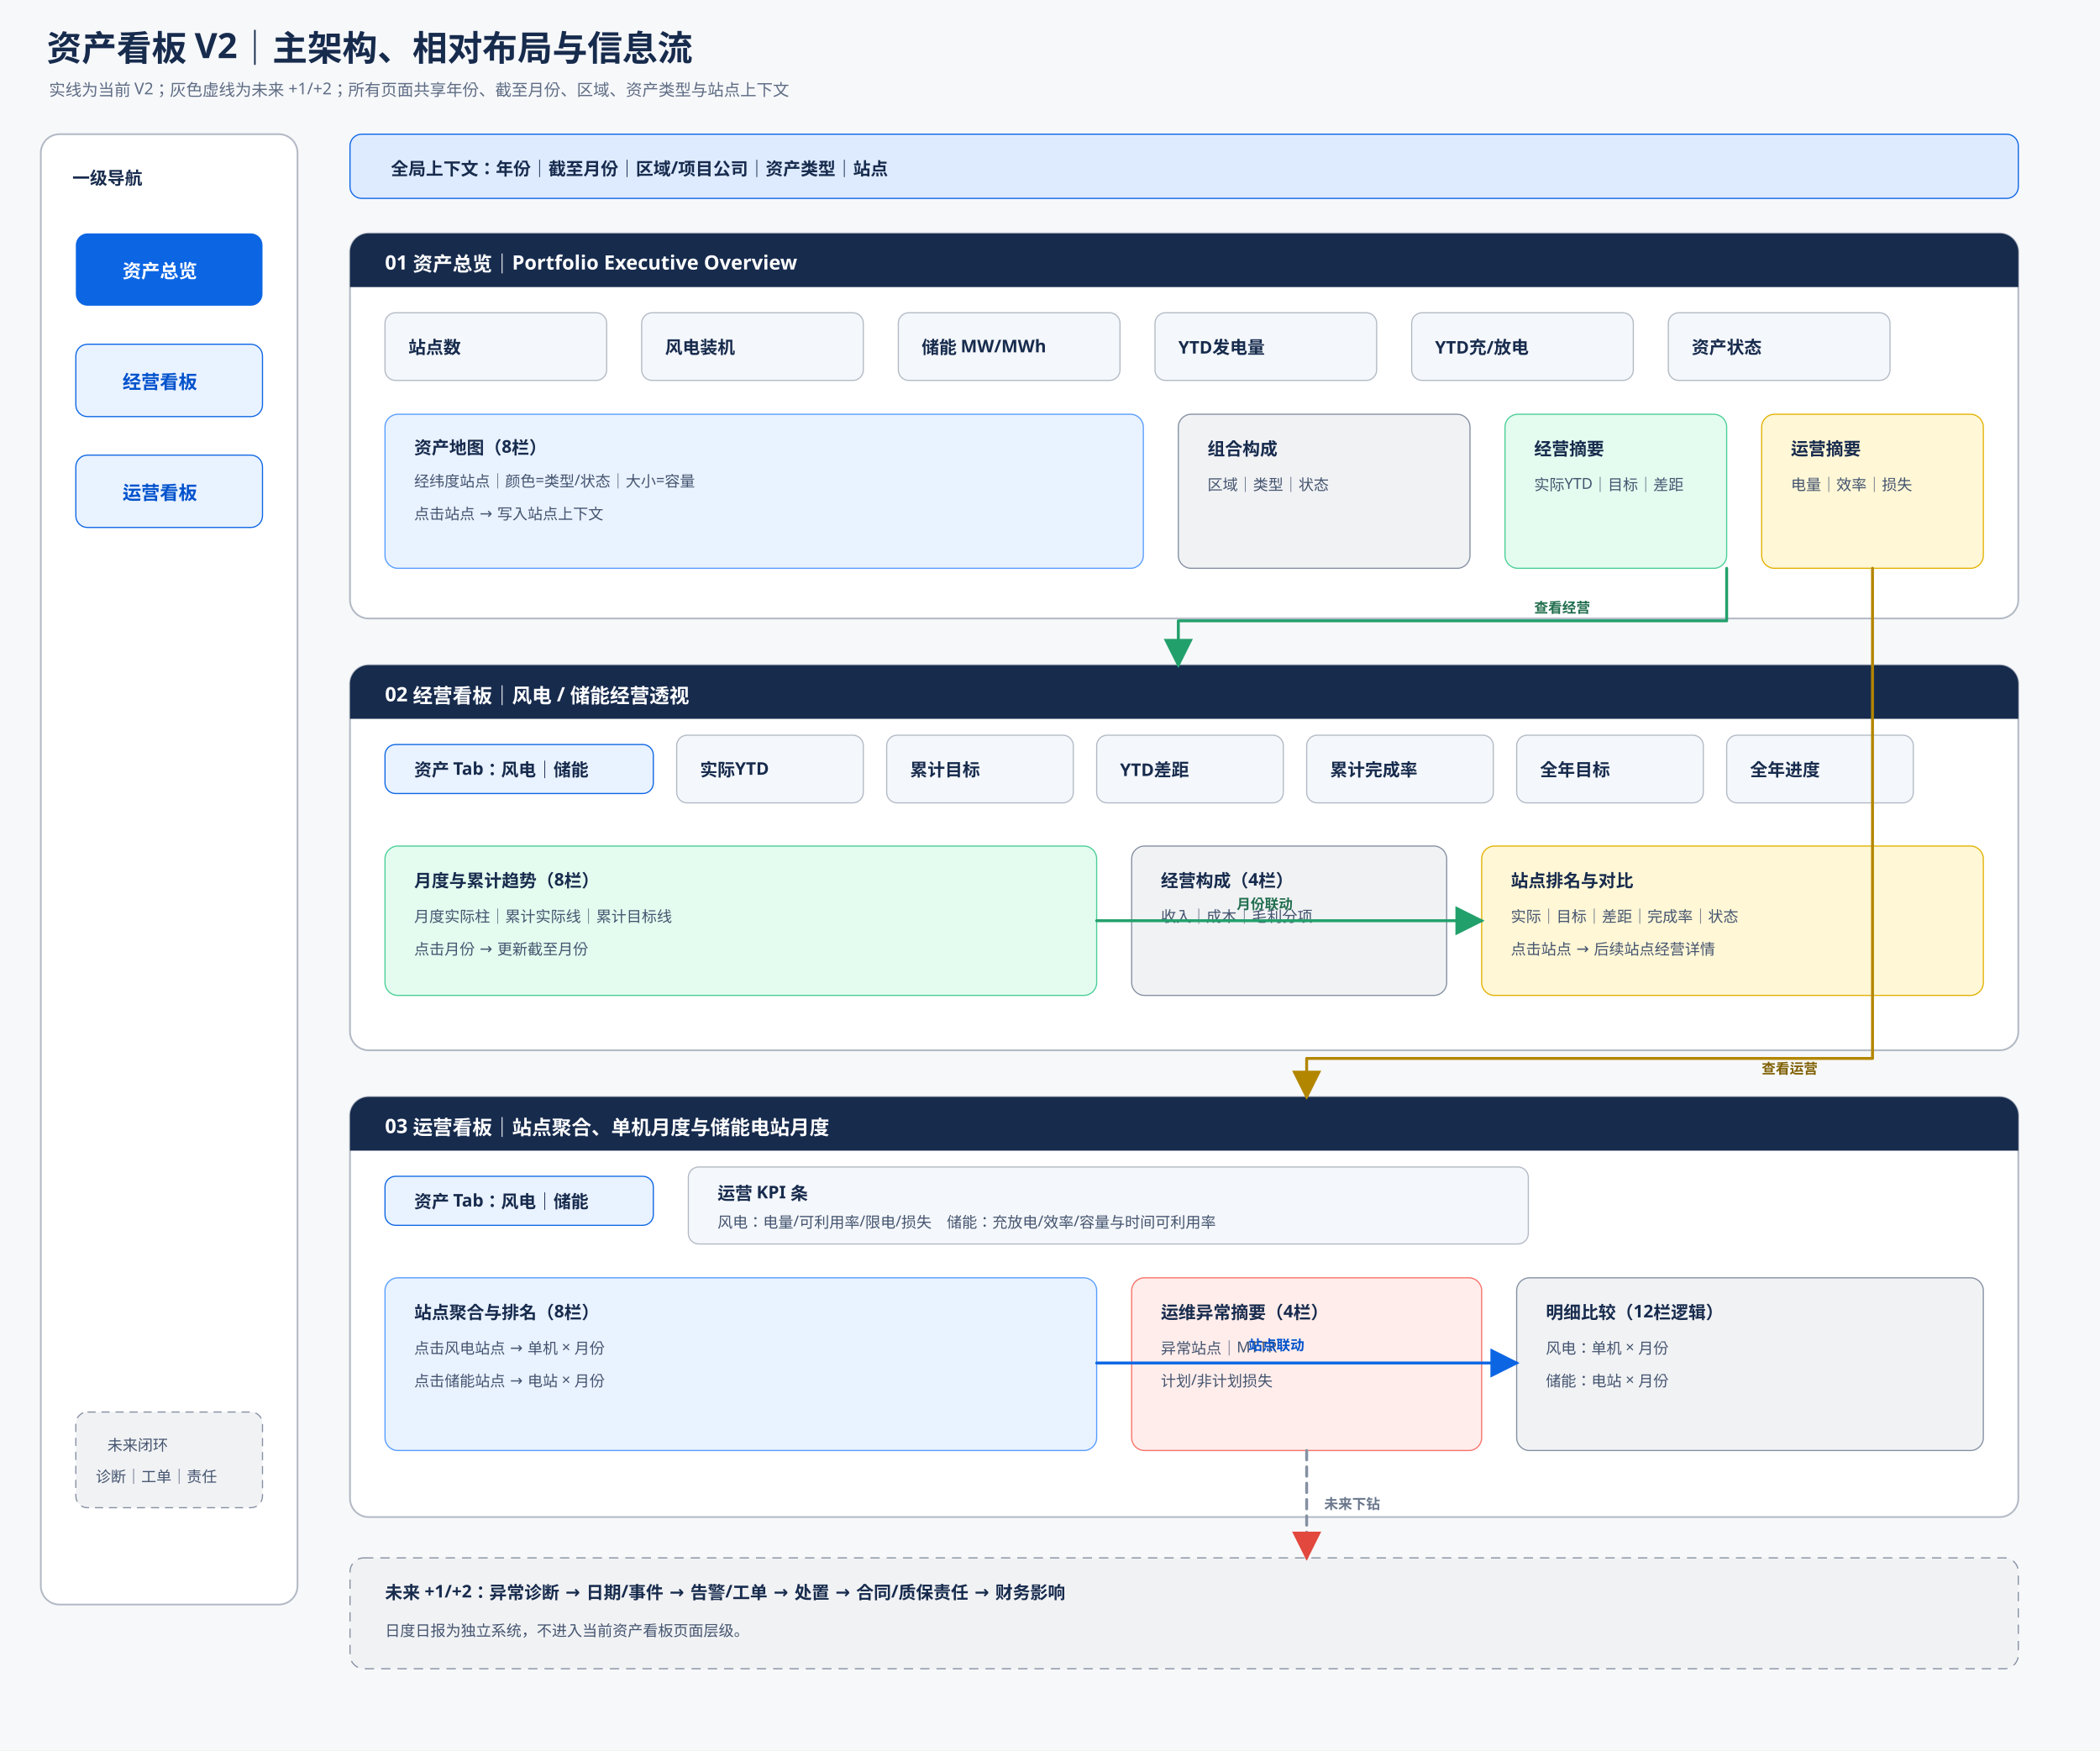
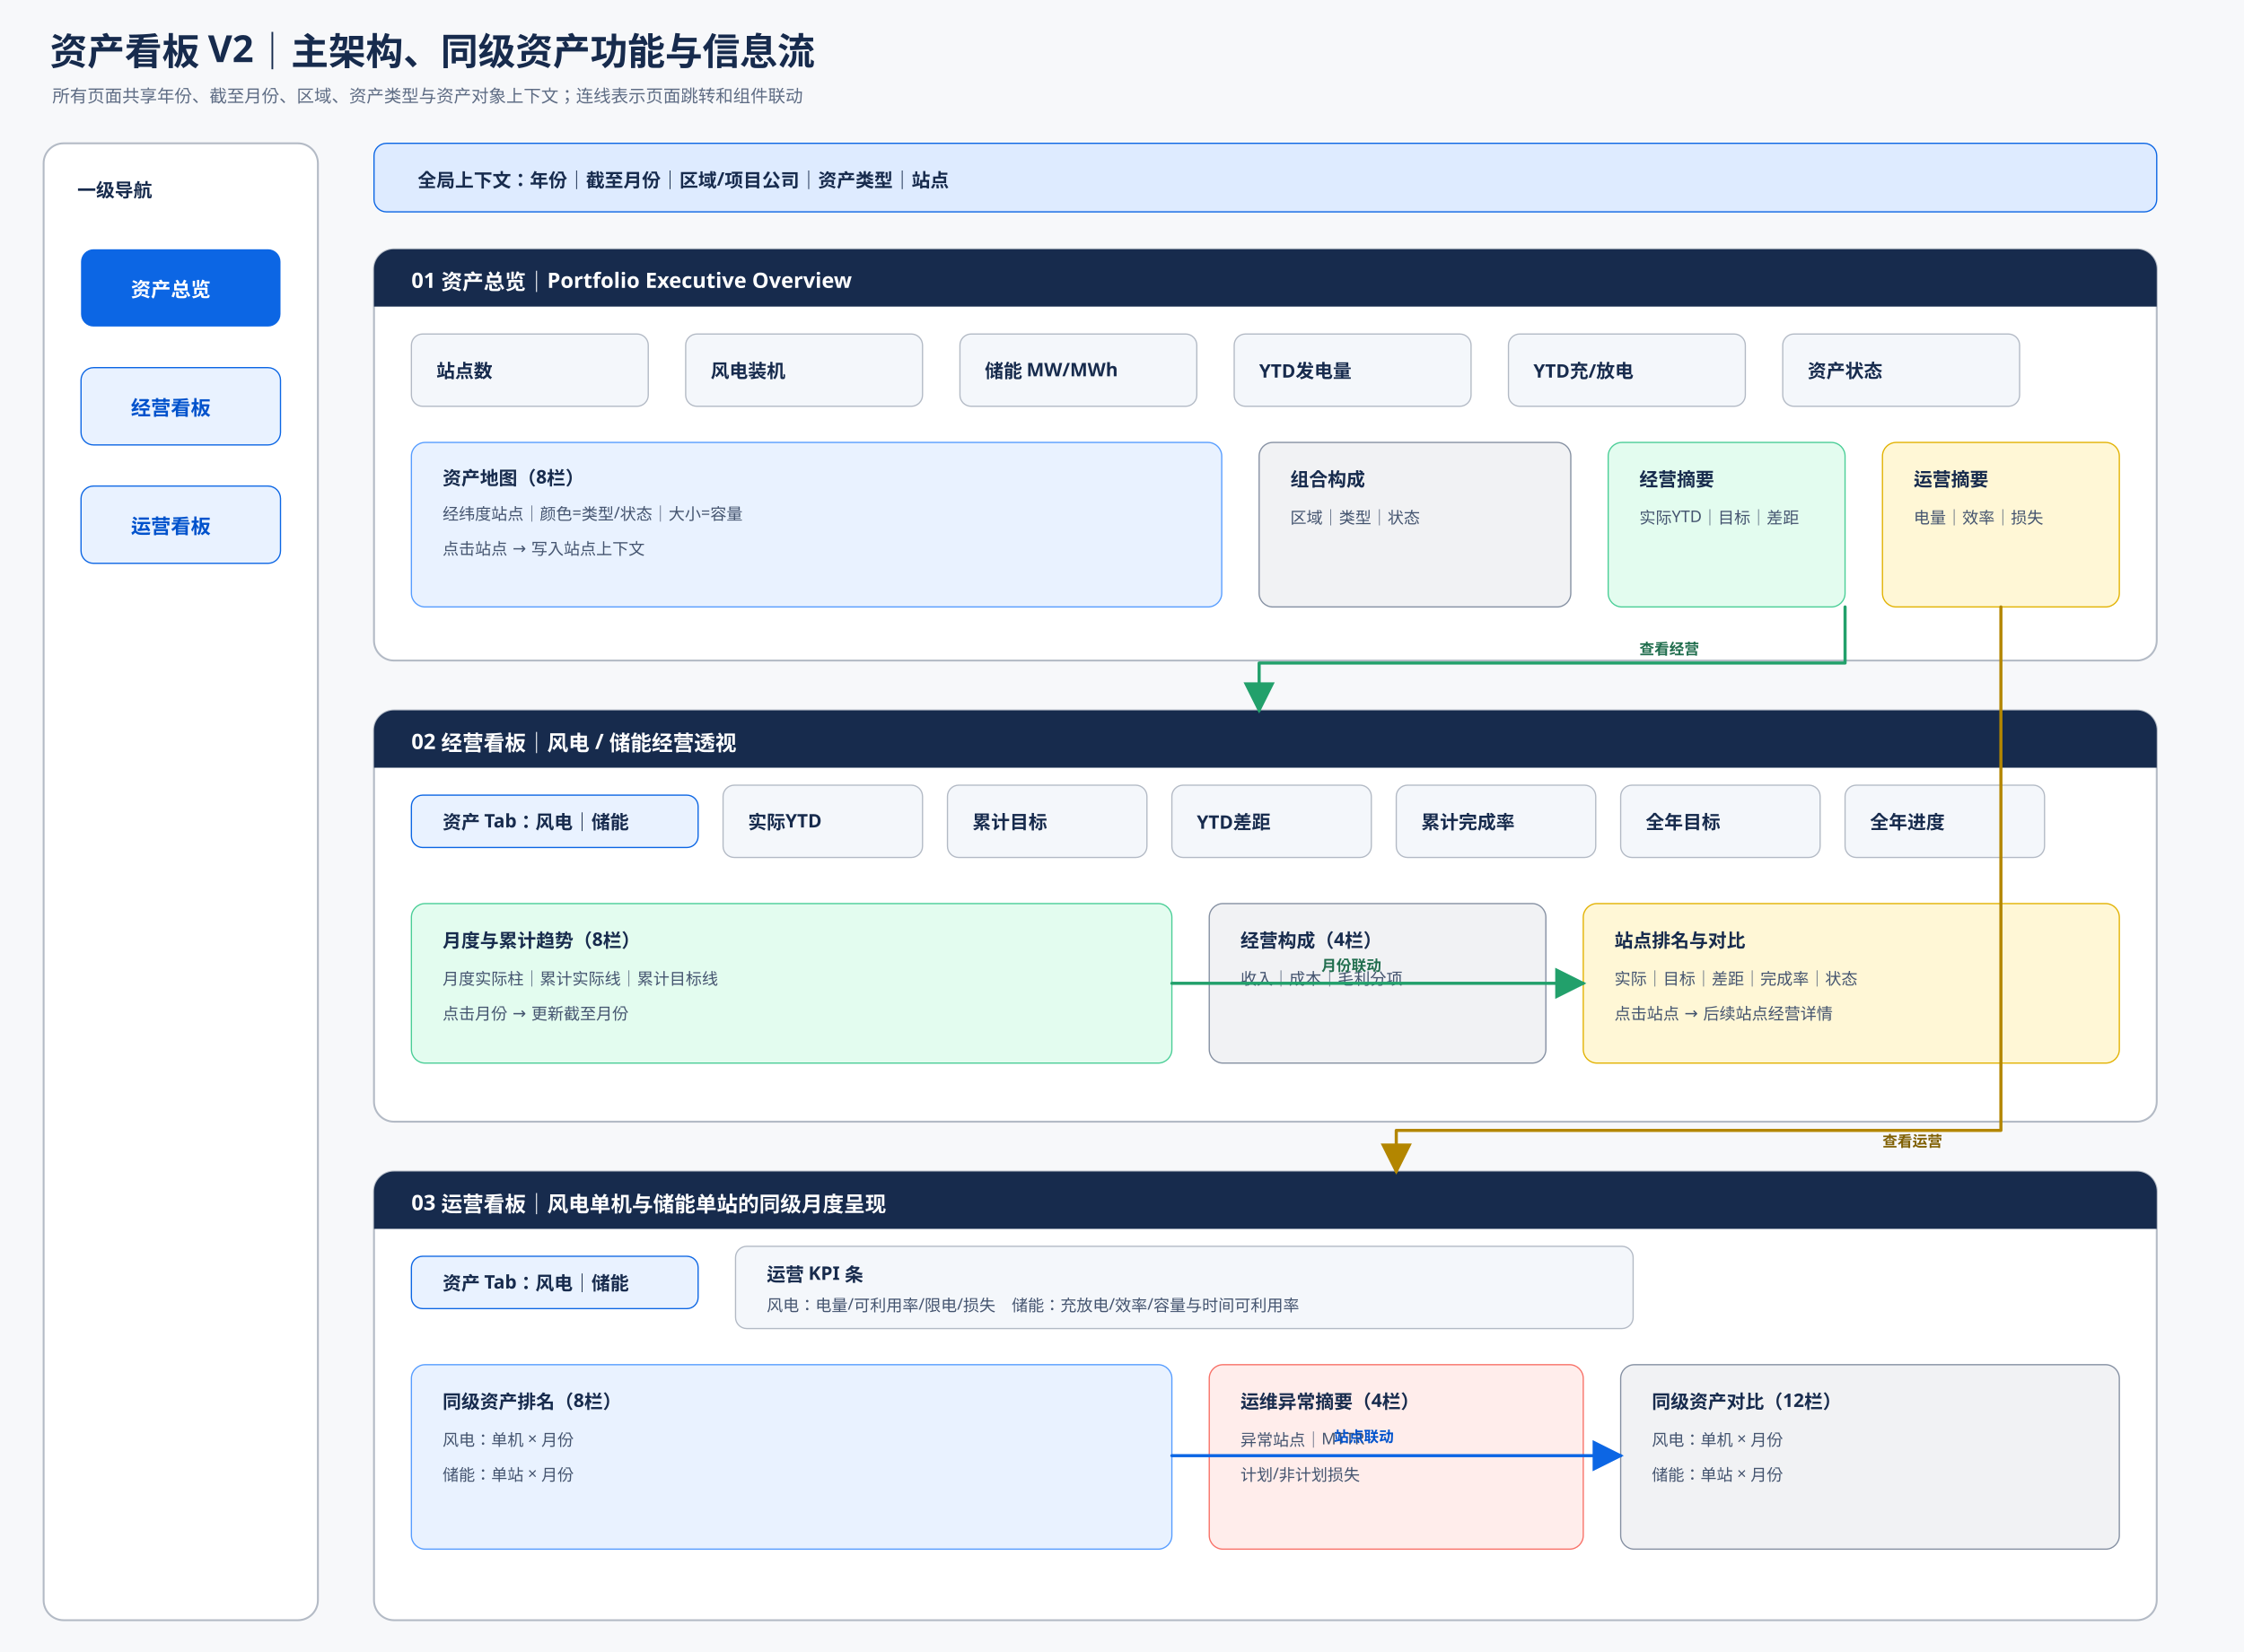
- <svg xmlns="http://www.w3.org/2000/svg" width="1800" height="1500" viewBox="0 0 1800 1500" role="img" aria-labelledby="title desc">
+ <svg xmlns="http://www.w3.org/2000/svg" width="1800" height="1325" viewBox="0 0 1800 1325" role="img" aria-labelledby="title desc">
  <defs>
    <marker id="ab" markerWidth="10" markerHeight="10" refX="9" refY="5" orient="auto">
      <path d="M0 0L10 5 0 10Z" fill="#0C66E4" />
    </marker>
    <marker id="ag" markerWidth="10" markerHeight="10" refX="9" refY="5" orient="auto">
      <path d="M0 0L10 5 0 10Z" fill="#22A06B" />
    </marker>
    <marker id="ay" markerWidth="10" markerHeight="10" refX="9" refY="5" orient="auto">
      <path d="M0 0L10 5 0 10Z" fill="#B38600" />
    </marker>
    <marker id="ar" markerWidth="10" markerHeight="10" refX="9" refY="5" orient="auto">
      <path d="M0 0L10 5 0 10Z" fill="#E2483D" />
    </marker>
    <style>
 .bg{fill:#F7F8FA}.p{fill:#fff;stroke:#B3BAC5;stroke-width:1.5}.h{fill:#172B4D}.t{font:700 30px "Noto Sans SC","Microsoft YaHei",sans-serif;fill:#172B4D}.st{font:14px "Noto Sans SC","Microsoft YaHei",sans-serif;fill:#5E6C84}
 .ph{font:700 17px "Noto Sans SC","Microsoft YaHei",sans-serif;fill:#fff}.bt{font:700 15px "Noto Sans SC","Microsoft YaHei",sans-serif;fill:#172B4D}.bs{font:13px "Noto Sans SC","Microsoft YaHei",sans-serif;fill:#44546F}.nv{font:700 16px "Noto Sans SC","Microsoft YaHei",sans-serif}
 .ln{fill:none;stroke-width:2.5;stroke-linecap:round;stroke-linejoin:round}.lab{font:700 12px "Noto Sans SC","Microsoft YaHei",sans-serif}
 </style>
  </defs>
  <rect class="bg" width="1800" height="1500" />
-   <text class="t" x="40" y="52">资产看板 V2｜主架构、相对布局与信息流</text>
-   <text class="st" x="42" y="82">实线为当前 V2；灰色虚线为未来 +1/+2；所有页面共享年份、截至月份、区域、资产类型与站点上下文</text>
+   <text class="t" x="40" y="52">资产看板 V2｜主架构、同级资产功能与信息流</text>
+   <text class="st" x="42" y="82">所有页面共享年份、截至月份、区域、资产类型与资产对象上下文；连线表示页面跳转和组件联动</text>
  <g>
-     <rect class="p" x="35" y="115" width="220" height="1260" rx="16" />
+     <rect class="p" x="35" y="115" width="220" height="1185" rx="16" />
    <text class="bt" x="62" y="158">一级导航</text>
    <rect x="65" y="200" width="160" height="62" rx="10" fill="#0C66E4" />
    <text class="nv" x="105" y="238" fill="#fff">资产总览</text>
    <rect x="65" y="295" width="160" height="62" rx="10" fill="#E9F2FF" stroke="#0C66E4" />
    <text class="nv" x="105" y="333" fill="#0052CC">经营看板</text>
    <rect x="65" y="390" width="160" height="62" rx="10" fill="#E9F2FF" stroke="#0C66E4" />
    <text class="nv" x="105" y="428" fill="#0052CC">运营看板</text>
-     <rect x="65" y="1210" width="160" height="82" rx="10" fill="#F1F2F4" stroke="#8590A2" stroke-dasharray="7 5" />
-     <text class="bs" x="92" y="1243">未来闭环</text>
-     <text class="bs" x="82" y="1270">诊断｜工单｜责任</text>
  </g>
  <rect x="300" y="115" width="1430" height="55" rx="10" fill="#DEEBFF" stroke="#0C66E4" />
  <text class="bt" x="335" y="150" fill="#0052CC">全局上下文：年份｜截至月份｜区域/项目公司｜资产类型｜站点</text>
  <g>
    <rect class="p" x="300" y="200" width="1430" height="330" rx="16" />
    <path class="h" d="M316 200h1398a16 16 0 0116 16v30H300v-30a16 16 0 0116-16z" />
    <text class="ph" x="330" y="231">01 资产总览｜Portfolio Executive Overview</text>
    <g>
      <rect x="330" y="268" width="190" height="58" rx="9" fill="#F4F7FB" stroke="#B3BAC5" />
      <text class="bt" x="350" y="303">站点数</text>
      <rect x="550" y="268" width="190" height="58" rx="9" fill="#F4F7FB" stroke="#B3BAC5" />
      <text class="bt" x="570" y="303">风电装机</text>
      <rect x="770" y="268" width="190" height="58" rx="9" fill="#F4F7FB" stroke="#B3BAC5" />
      <text class="bt" x="790" y="303">储能 MW/MWh</text>
      <rect x="990" y="268" width="190" height="58" rx="9" fill="#F4F7FB" stroke="#B3BAC5" />
      <text class="bt" x="1010" y="303">YTD发电量</text>
      <rect x="1210" y="268" width="190" height="58" rx="9" fill="#F4F7FB" stroke="#B3BAC5" />
      <text class="bt" x="1230" y="303">YTD充/放电</text>
      <rect x="1430" y="268" width="190" height="58" rx="9" fill="#F4F7FB" stroke="#B3BAC5" />
      <text class="bt" x="1450" y="303">资产状态</text>
    </g>
    <rect x="330" y="355" width="650" height="132" rx="11" fill="#E9F2FF" stroke="#579DFF" />
    <text class="bt" x="355" y="389">资产地图（8栏）</text>
    <text class="bs" x="355" y="417">经纬度站点｜颜色=类型/状态｜大小=容量</text>
    <text class="bs" x="355" y="445">点击站点 → 写入站点上下文</text>
    <rect x="1010" y="355" width="250" height="132" rx="11" fill="#F1F2F4" stroke="#8590A2" />
    <text class="bt" x="1035" y="390">组合构成</text>
    <text class="bs" x="1035" y="420">区域｜类型｜状态</text>
    <rect x="1290" y="355" width="190" height="132" rx="11" fill="#E3FCEF" stroke="#4BCE97" />
    <text class="bt" x="1315" y="390">经营摘要</text>
    <text class="bs" x="1315" y="420">实际YTD｜目标｜差距</text>
    <rect x="1510" y="355" width="190" height="132" rx="11" fill="#FFF7D6" stroke="#E2B203" />
    <text class="bt" x="1535" y="390">运营摘要</text>
    <text class="bs" x="1535" y="420">电量｜效率｜损失</text>
  </g>
  <g>
    <rect class="p" x="300" y="570" width="1430" height="330" rx="16" />
    <path class="h" d="M316 570h1398a16 16 0 0116 16v30H300v-30a16 16 0 0116-16z" />
    <text class="ph" x="330" y="601">02 经营看板｜风电 / 储能经营透视</text>
    <rect x="330" y="638" width="230" height="42" rx="9" fill="#E9F2FF" stroke="#0C66E4" />
    <text class="bt" x="355" y="665">资产 Tab：风电｜储能</text>
    <rect x="580" y="630" width="160" height="58" rx="9" fill="#F4F7FB" stroke="#B3BAC5" />
    <text class="bt" x="600" y="665">实际YTD</text>
    <rect x="760" y="630" width="160" height="58" rx="9" fill="#F4F7FB" stroke="#B3BAC5" />
    <text class="bt" x="780" y="665">累计目标</text>
    <rect x="940" y="630" width="160" height="58" rx="9" fill="#F4F7FB" stroke="#B3BAC5" />
    <text class="bt" x="960" y="665">YTD差距</text>
    <rect x="1120" y="630" width="160" height="58" rx="9" fill="#F4F7FB" stroke="#B3BAC5" />
    <text class="bt" x="1140" y="665">累计完成率</text>
    <rect x="1300" y="630" width="160" height="58" rx="9" fill="#F4F7FB" stroke="#B3BAC5" />
    <text class="bt" x="1320" y="665">全年目标</text>
    <rect x="1480" y="630" width="160" height="58" rx="9" fill="#F4F7FB" stroke="#B3BAC5" />
    <text class="bt" x="1500" y="665">全年进度</text>
    <rect x="330" y="725" width="610" height="128" rx="11" fill="#E3FCEF" stroke="#4BCE97" />
    <text class="bt" x="355" y="760">月度与累计趋势（8栏）</text>
    <text class="bs" x="355" y="790">月度实际柱｜累计实际线｜累计目标线</text>
    <text class="bs" x="355" y="818">点击月份 → 更新截至月份</text>
    <rect x="970" y="725" width="270" height="128" rx="11" fill="#F1F2F4" stroke="#8590A2" />
    <text class="bt" x="995" y="760">经营构成（4栏）</text>
    <text class="bs" x="995" y="790">收入｜成本｜毛利分项</text>
    <rect x="1270" y="725" width="430" height="128" rx="11" fill="#FFF7D6" stroke="#E2B203" />
    <text class="bt" x="1295" y="760">站点排名与对比</text>
    <text class="bs" x="1295" y="790">实际｜目标｜差距｜完成率｜状态</text>
    <text class="bs" x="1295" y="818">点击站点 → 后续站点经营详情</text>
  </g>
  <g>
    <rect class="p" x="300" y="940" width="1430" height="360" rx="16" />
    <path class="h" d="M316 940h1398a16 16 0 0116 16v30H300v-30a16 16 0 0116-16z" />
-     <text class="ph" x="330" y="971">03 运营看板｜站点聚合、单机月度与储能电站月度</text>
+     <text class="ph" x="330" y="971">03 运营看板｜风电单机与储能单站的同级月度呈现</text>
    <rect x="330" y="1008" width="230" height="42" rx="9" fill="#E9F2FF" stroke="#0C66E4" />
    <text class="bt" x="355" y="1035">资产 Tab：风电｜储能</text>
    <rect x="590" y="1000" width="720" height="66" rx="9" fill="#F4F7FB" stroke="#B3BAC5" />
    <text class="bt" x="615" y="1028">运营 KPI 条</text>
    <text class="bs" x="615" y="1052">风电：电量/可利用率/限电/损失　储能：充放电/效率/容量与时间可利用率</text>
    <rect x="330" y="1095" width="610" height="148" rx="11" fill="#E9F2FF" stroke="#579DFF" />
-     <text class="bt" x="355" y="1130">站点聚合与排名（8栏）</text>
-     <text class="bs" x="355" y="1160">点击风电站点 → 单机 × 月份</text>
-     <text class="bs" x="355" y="1188">点击储能站点 → 电站 × 月份</text>
+     <text class="bt" x="355" y="1130">同级资产排名（8栏）</text>
+     <text class="bs" x="355" y="1160">风电：单机 × 月份</text>
+     <text class="bs" x="355" y="1188">储能：单站 × 月份</text>
    <rect x="970" y="1095" width="300" height="148" rx="11" fill="#FFEDEB" stroke="#F87168" />
    <text class="bt" x="995" y="1130">运维异常摘要（4栏）</text>
    <text class="bs" x="995" y="1160">异常站点｜MTTR</text>
    <text class="bs" x="995" y="1188">计划/非计划损失</text>
    <rect x="1300" y="1095" width="400" height="148" rx="11" fill="#F1F2F4" stroke="#8590A2" />
-     <text class="bt" x="1325" y="1130">明细比较（12栏逻辑）</text>
+     <text class="bt" x="1325" y="1130">同级资产对比（12栏）</text>
    <text class="bs" x="1325" y="1160">风电：单机 × 月份</text>
-     <text class="bs" x="1325" y="1188">储能：电站 × 月份</text>
+     <text class="bs" x="1325" y="1188">储能：单站 × 月份</text>
  </g>
-   <rect x="300" y="1335" width="1430" height="95" rx="12" fill="#F1F2F4" stroke="#8590A2" stroke-dasharray="8 6" />
-   <text class="bt" x="330" y="1370" fill="#6B778C">未来 +1/+2：异常诊断 → 日期/事件 → 告警/工单 → 处置 → 合同/质保责任 → 财务影响</text>
-   <text class="bs" x="330" y="1402">日度日报为独立系统，不进入当前资产看板页面层级。</text>
  <path class="ln" d="M1480 487v45H1010v38" stroke="#22A06B" marker-end="url(#ag)" />
  <text class="lab" x="1315" y="525" fill="#216E4E">查看经营</text>
  <path class="ln" d="M1605 487v420H1120v33" stroke="#B38600" marker-end="url(#ay)" />
  <text class="lab" x="1510" y="920" fill="#7F5F01">查看运营</text>
  <path class="ln" d="M940 789h330" stroke="#22A06B" marker-end="url(#ag)" />
  <text class="lab" x="1060" y="779" fill="#216E4E">月份联动</text>
  <path class="ln" d="M940 1168h360" stroke="#0C66E4" marker-end="url(#ab)" />
  <text class="lab" x="1070" y="1157" fill="#0052CC">站点联动</text>
-   <path class="ln" d="M1120 1243v92" stroke="#8590A2" stroke-dasharray="8 6" marker-end="url(#ar)" />
-   <text class="lab" x="1135" y="1293" fill="#6B778C">未来下钻</text>
</svg>
